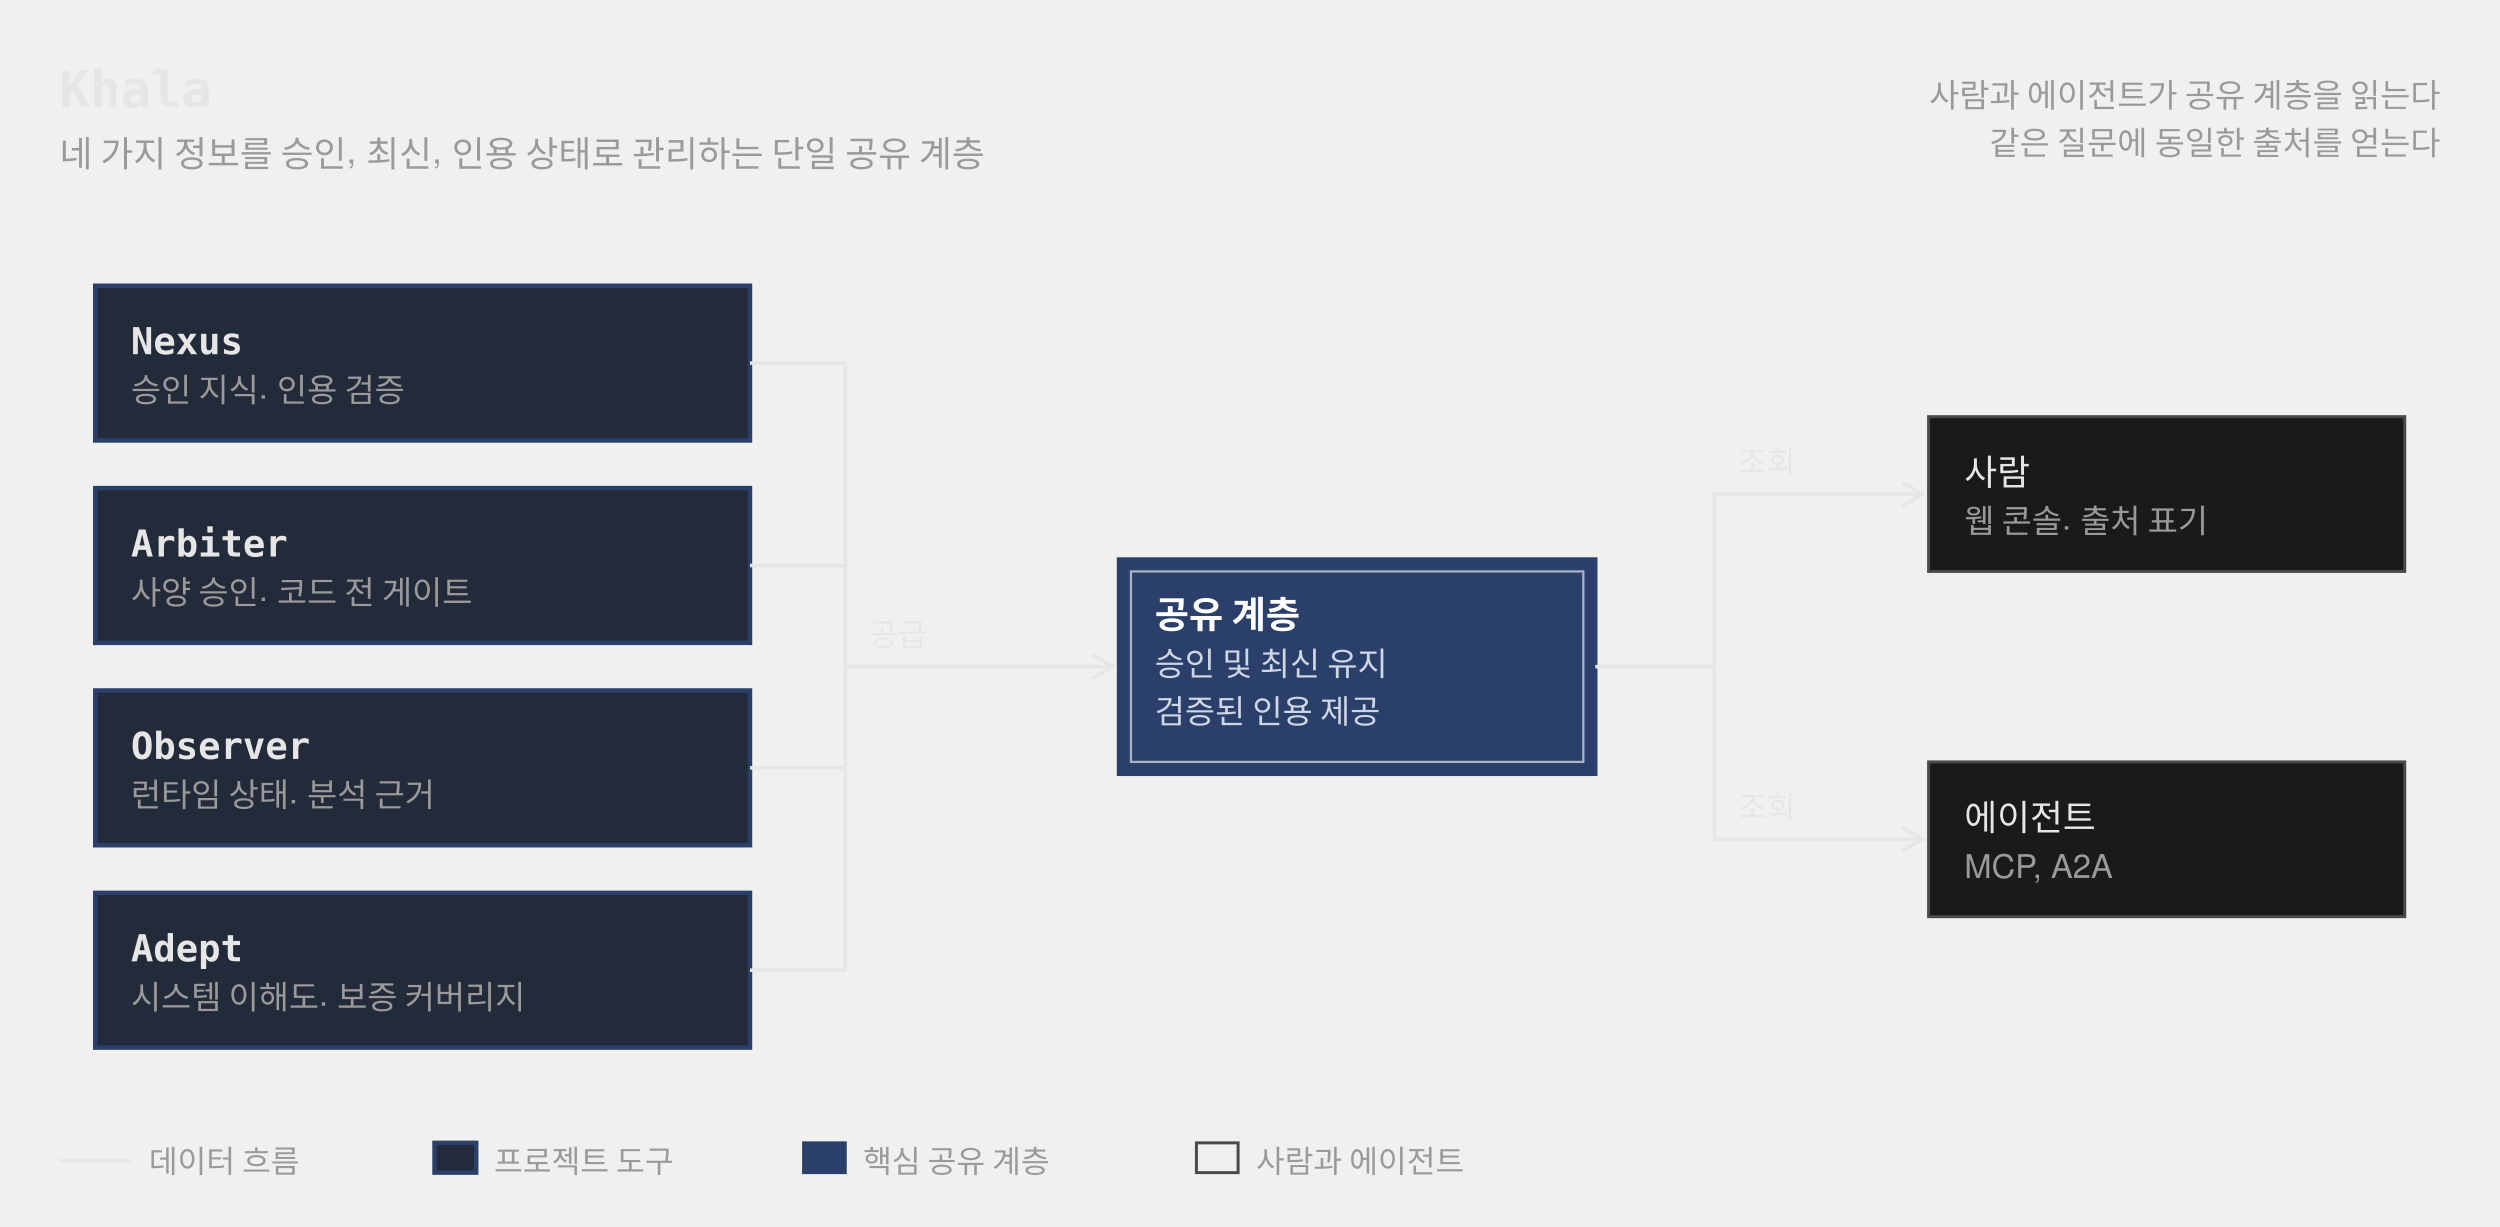
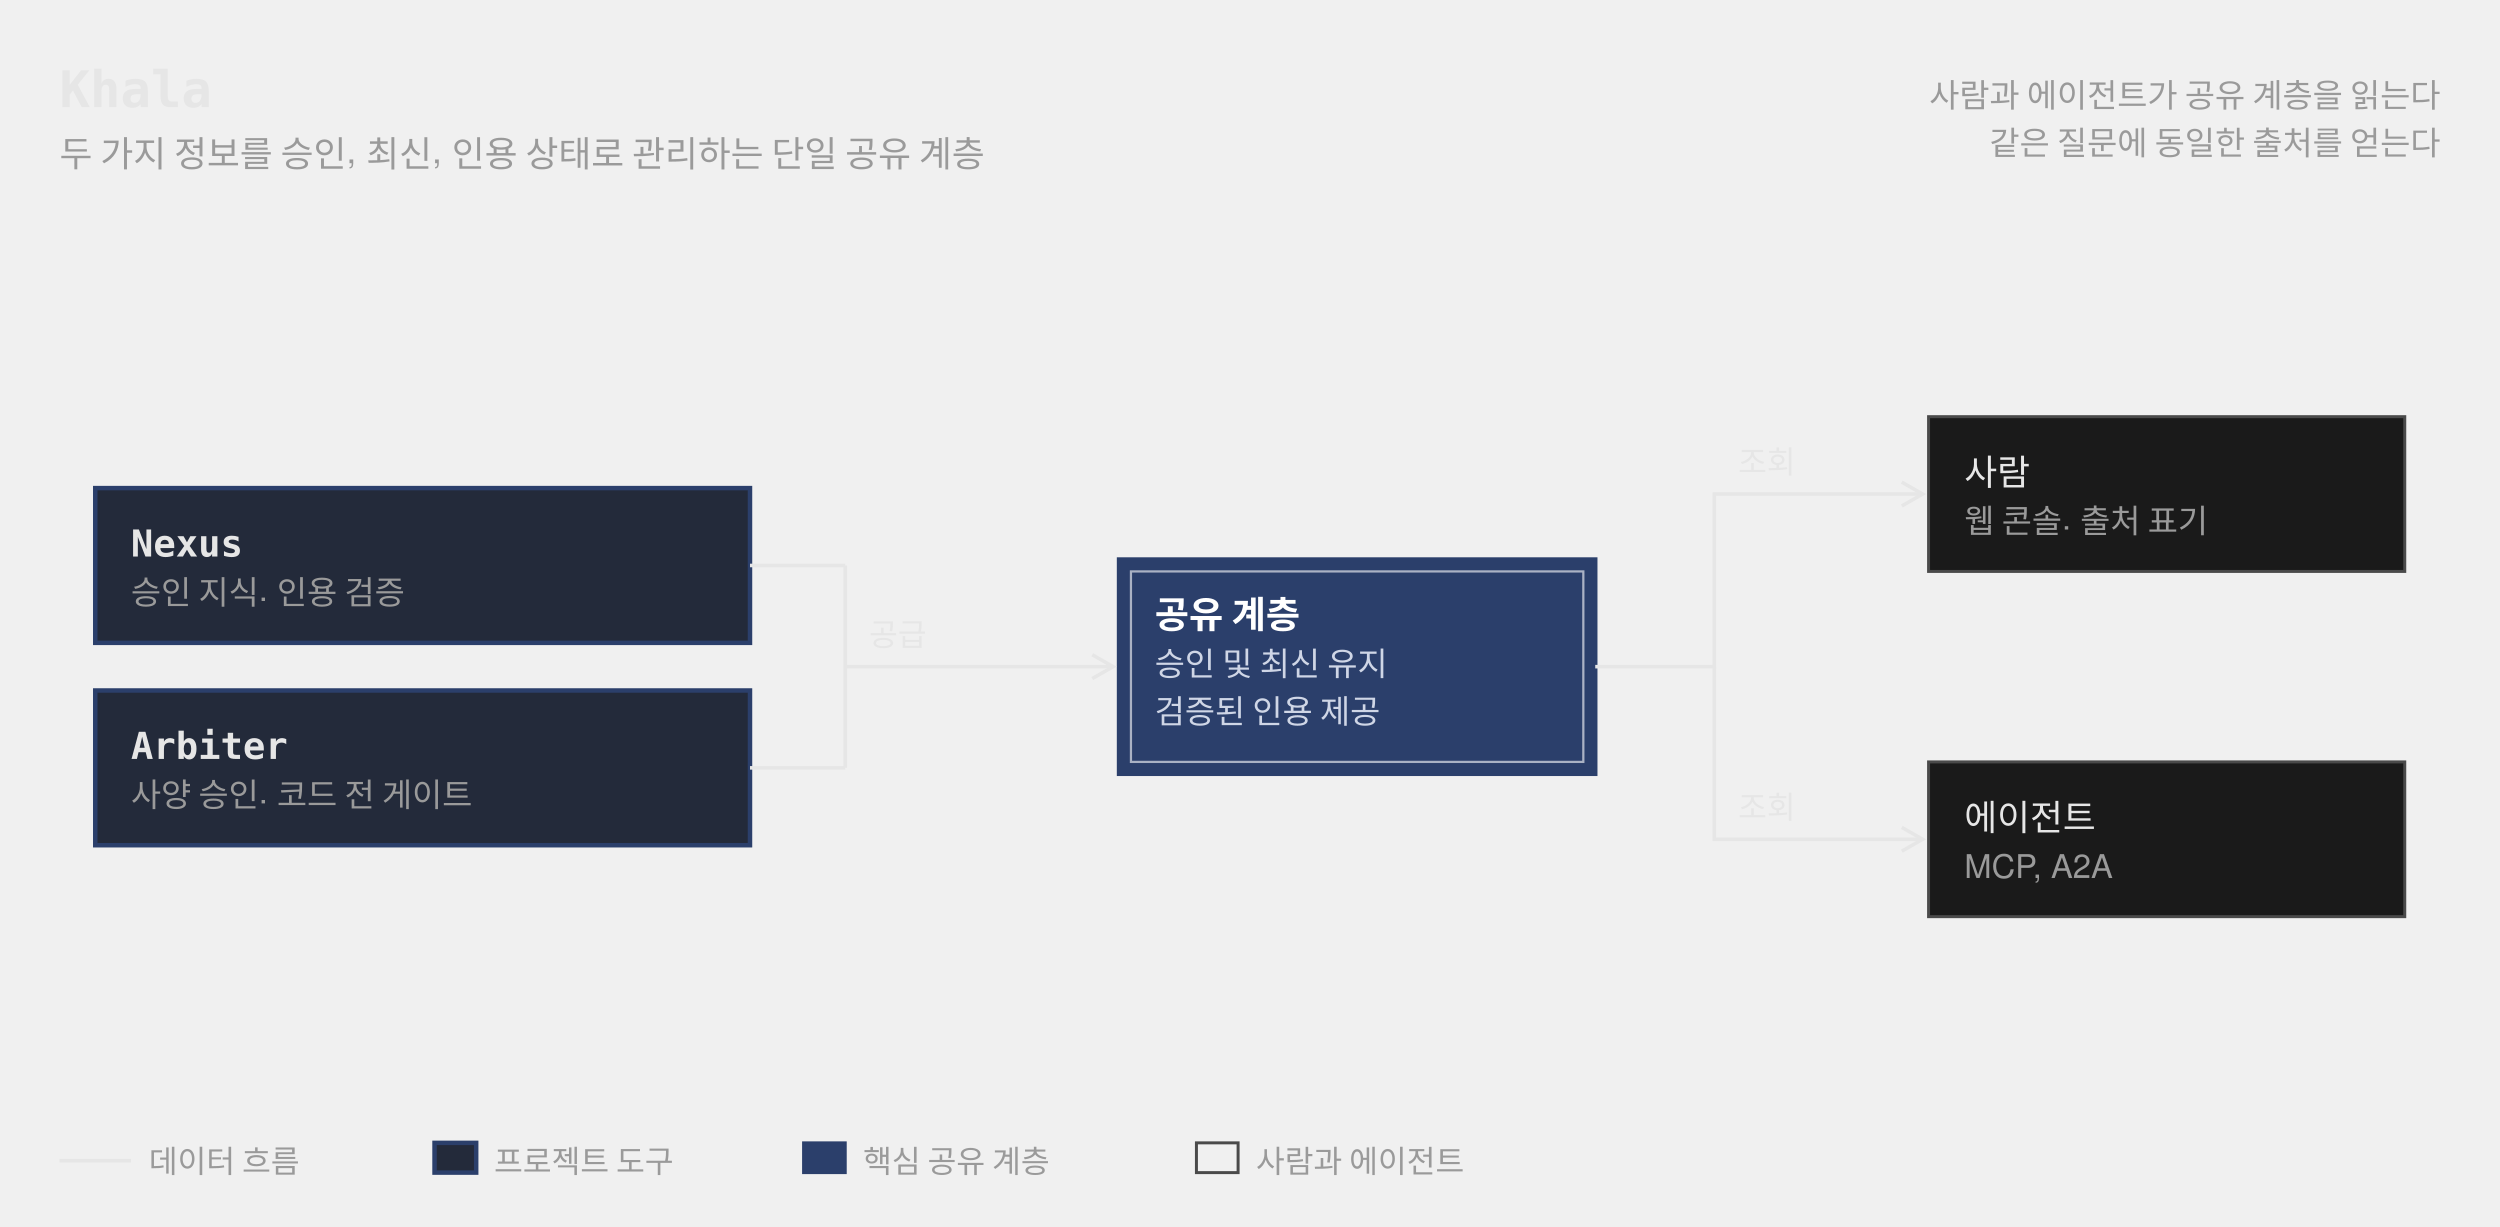
- <svg xmlns="http://www.w3.org/2000/svg" width="840" height="412" viewBox="0 0 840 412" role="img" aria-label="네 가지 정보를 승인, 최신, 인용 상태로 관리하는 단일 공유 계층">
+ <svg xmlns="http://www.w3.org/2000/svg" width="840" height="412" viewBox="0 0 840 412" role="img" aria-label="두 가지 정보를 승인, 최신, 인용 상태로 관리하는 단일 공유 계층">
  <defs>
    <marker id="data" markerUnits="userSpaceOnUse" markerWidth="10" markerHeight="10" refX="8" refY="5" orient="auto">
      <path d="M1,1 L8,5 L1,9" fill="none" stroke="#e6e6e6" stroke-width="1.2" />
    </marker>
    <marker id="cmd" markerUnits="userSpaceOnUse" markerWidth="10" markerHeight="10" refX="8" refY="5" orient="auto">
      <path d="M0,1 L9,5 L0,9 Z" fill="#d4654a" />
    </marker>
  </defs>
  <g font-family="'Helvetica Neue', Helvetica, Arial, 'Apple SD Gothic Neo', 'Malgun Gothic', 'Noto Sans KR', 'Noto Sans CJK KR', sans-serif" fill="#e6e6e6">
    <text x="20" y="36" font-size="17" font-weight="700" font-family="Menlo, Consolas, 'DejaVu Sans Mono', monospace">Khala</text>
-     <text x="20" y="56" font-size="12" fill="#9a9a9a">네 가지 정보를 승인, 최신, 인용 상태로 관리하는 단일 공유 계층</text>
+     <text x="20" y="56" font-size="12" fill="#9a9a9a">두 가지 정보를 승인, 최신, 인용 상태로 관리하는 단일 공유 계층</text>
    <text x="820" y="36" font-size="11" fill="#9a9a9a" text-anchor="end">사람과 에이전트가 공유 계층을 읽는다</text>
    <text x="820" y="52" font-size="11" fill="#9a9a9a" text-anchor="end">같은 질문에 동일한 출처를 얻는다</text>
-     <rect x="32" y="96" width="220" height="52" fill="#232a3a" stroke="#2b3f6b" stroke-width="1.5" />
-     <text x="44" y="119" font-size="12.5" font-weight="700" font-family="Menlo, Consolas, 'DejaVu Sans Mono', monospace">Nexus</text>
-     <text x="44" y="135" font-size="11" fill="#9a9a9a">승인 지식. 인용 검증</text>
    <rect x="32" y="164" width="220" height="52" fill="#232a3a" stroke="#2b3f6b" stroke-width="1.5" />
-     <text x="44" y="187" font-size="12.5" font-weight="700" font-family="Menlo, Consolas, 'DejaVu Sans Mono', monospace">Arbiter</text>
-     <text x="44" y="203" font-size="11" fill="#9a9a9a">사양 승인. 코드 전 게이트</text>
+     <text x="44" y="187" font-size="12.5" font-weight="700" font-family="Menlo, Consolas, 'DejaVu Sans Mono', monospace">Nexus</text>
+     <text x="44" y="203" font-size="11" fill="#9a9a9a">승인 지식. 인용 검증</text>
    <rect x="32" y="232" width="220" height="52" fill="#232a3a" stroke="#2b3f6b" stroke-width="1.5" />
-     <text x="44" y="255" font-size="12.5" font-weight="700" font-family="Menlo, Consolas, 'DejaVu Sans Mono', monospace">Observer</text>
-     <text x="44" y="271" font-size="11" fill="#9a9a9a">런타임 상태. 분석 근거</text>
-     <rect x="32" y="300" width="220" height="52" fill="#232a3a" stroke="#2b3f6b" stroke-width="1.5" />
-     <text x="44" y="323" font-size="12.5" font-weight="700" font-family="Menlo, Consolas, 'DejaVu Sans Mono', monospace">Adept</text>
-     <text x="44" y="339" font-size="11" fill="#9a9a9a">시스템 이해도. 보증 커버리지</text>
+     <text x="44" y="255" font-size="12.5" font-weight="700" font-family="Menlo, Consolas, 'DejaVu Sans Mono', monospace">Arbiter</text>
+     <text x="44" y="271" font-size="11" fill="#9a9a9a">사양 승인. 코드 전 게이트</text>
    <rect x="376" y="188" width="160" height="72" fill="#2b3f6b" stroke="#2b3f6b" stroke-width="1.5" />
    <rect x="380" y="192" width="152" height="64" fill="none" stroke="#ffffff" stroke-width="0.75" stroke-opacity="0.6" />
    <text x="388" y="211" font-size="12.5" fill="#ffffff" font-weight="700" font-family="Menlo, Consolas, 'DejaVu Sans Mono', monospace">공유 계층</text>
    <text x="388" y="227" font-size="11" fill="#cfd6e6">승인 및 최신 유지</text>
    <text x="388" y="243" font-size="11" fill="#cfd6e6">검증된 인용 제공</text>
    <rect x="648" y="140" width="160" height="52" fill="#1a1a1a" stroke="#4a4a4a" />
    <text x="660" y="163" font-size="12" font-family="Menlo, Consolas, 'DejaVu Sans Mono', monospace">사람</text>
    <text x="660" y="179" font-size="11" fill="#9a9a9a">웹 콘솔. 출처 표기</text>
    <rect x="648" y="256" width="160" height="52" fill="#1a1a1a" stroke="#4a4a4a" />
    <text x="660" y="279" font-size="12" font-family="Menlo, Consolas, 'DejaVu Sans Mono', monospace">에이전트</text>
    <text x="660" y="295" font-size="11" fill="#9a9a9a">MCP, A2A</text>
    <g fill="none" stroke="#e6e6e6" stroke-width="1.2">
-       <path d="M252,122 H284" />
      <path d="M252,190 H284" />
      <path d="M252,258 H284" />
-       <path d="M252,326 H284" />
-       <path d="M284,122 V326" />
+       <path d="M284,190 V258" />
      <path d="M284,224 H374" marker-end="url(#data)" />
      <path d="M536,224 H576 V166 H646" marker-end="url(#data)" />
      <path d="M576,224 V282 H646" marker-end="url(#data)" />
    </g>
    <g font-size="10.5" fill="#e6e6e6">
      <text x="292" y="217" font-size="10.5">공급</text>
      <text x="584" y="159" font-size="10.5">조회</text>
      <text x="584" y="275" font-size="10.5">조회</text>
    </g>
  </g>
  <g font-size="10.5" fill="#9a9a9a">
    <path d="M20,390 H44" fill="none" stroke="#e6e6e6" stroke-width="1.2" />
    <text x="50" y="394">데이터 흐름</text>
    <rect x="146" y="384" width="14" height="10" fill="#232a3a" stroke="#2b3f6b" stroke-width="1.5" />
    <text x="166" y="394">프로젝트 도구</text>
    <rect x="270" y="384" width="14" height="10" fill="#2b3f6b" stroke="#2b3f6b" />
    <text x="290" y="394">핵심 공유 계층</text>
    <rect x="402" y="384" width="14" height="10" fill="none" stroke="#4a4a4a" />
    <text x="422" y="394">사람과 에이전트</text>
  </g>
</svg>
